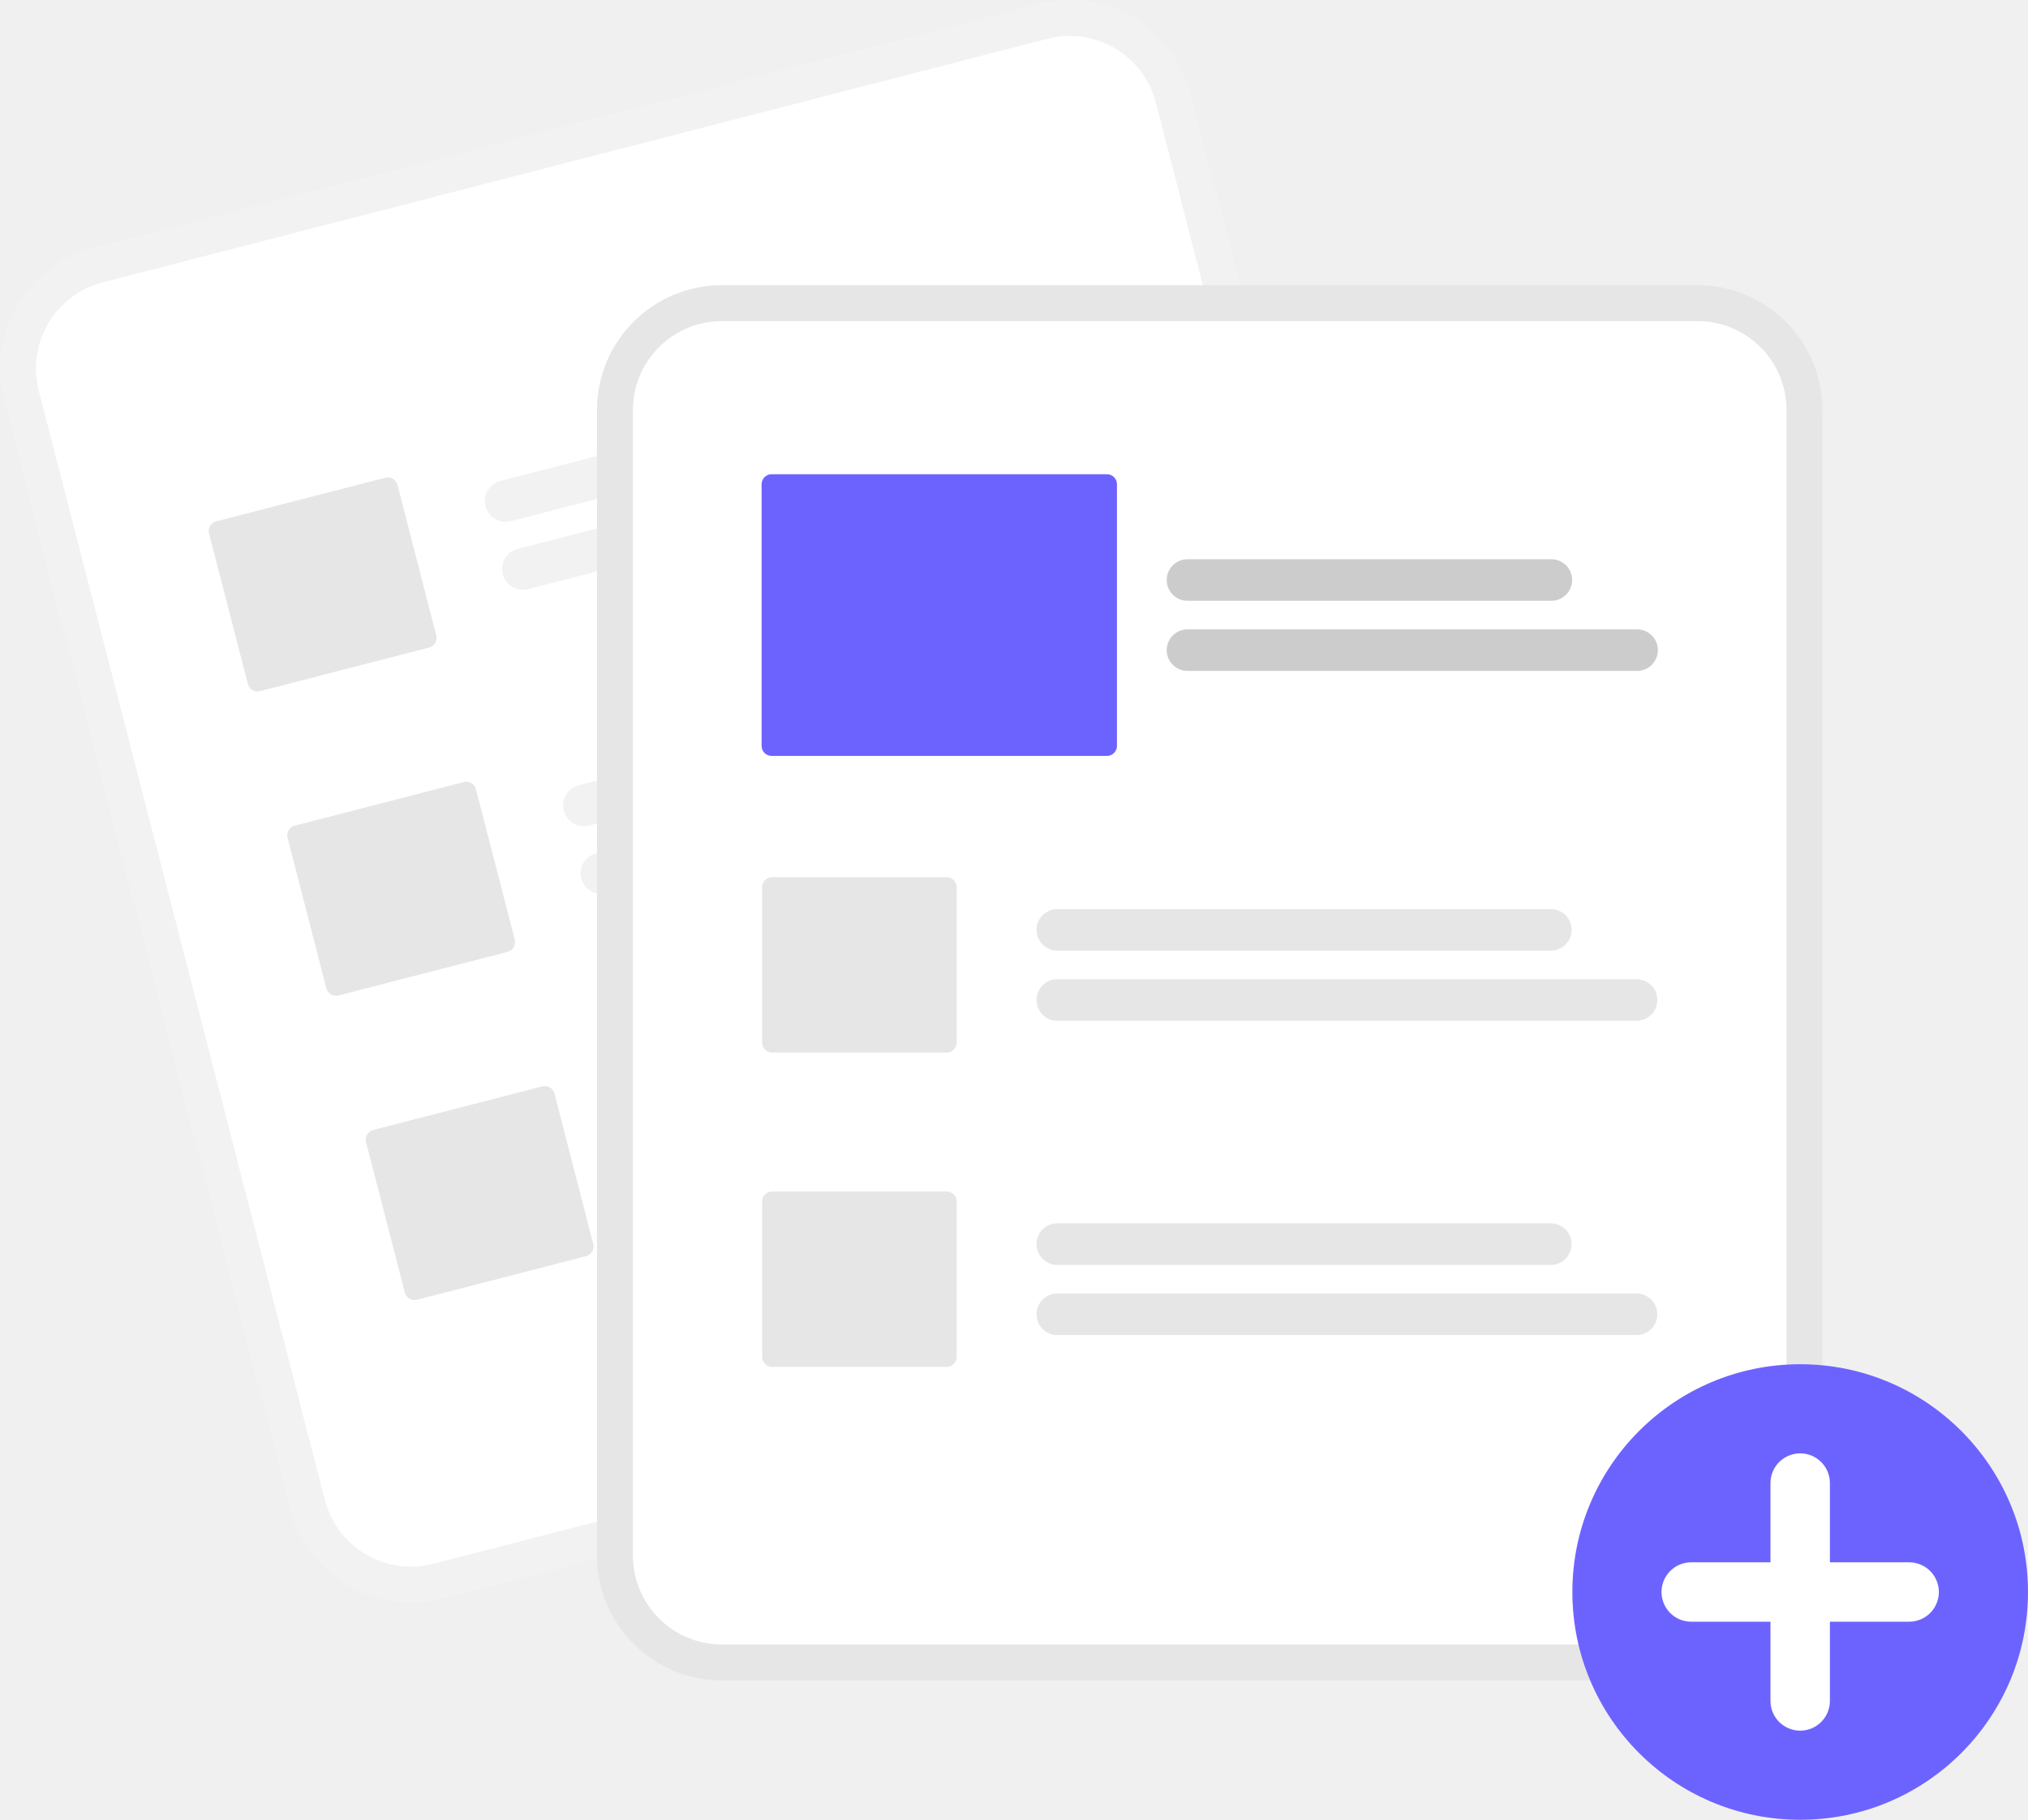
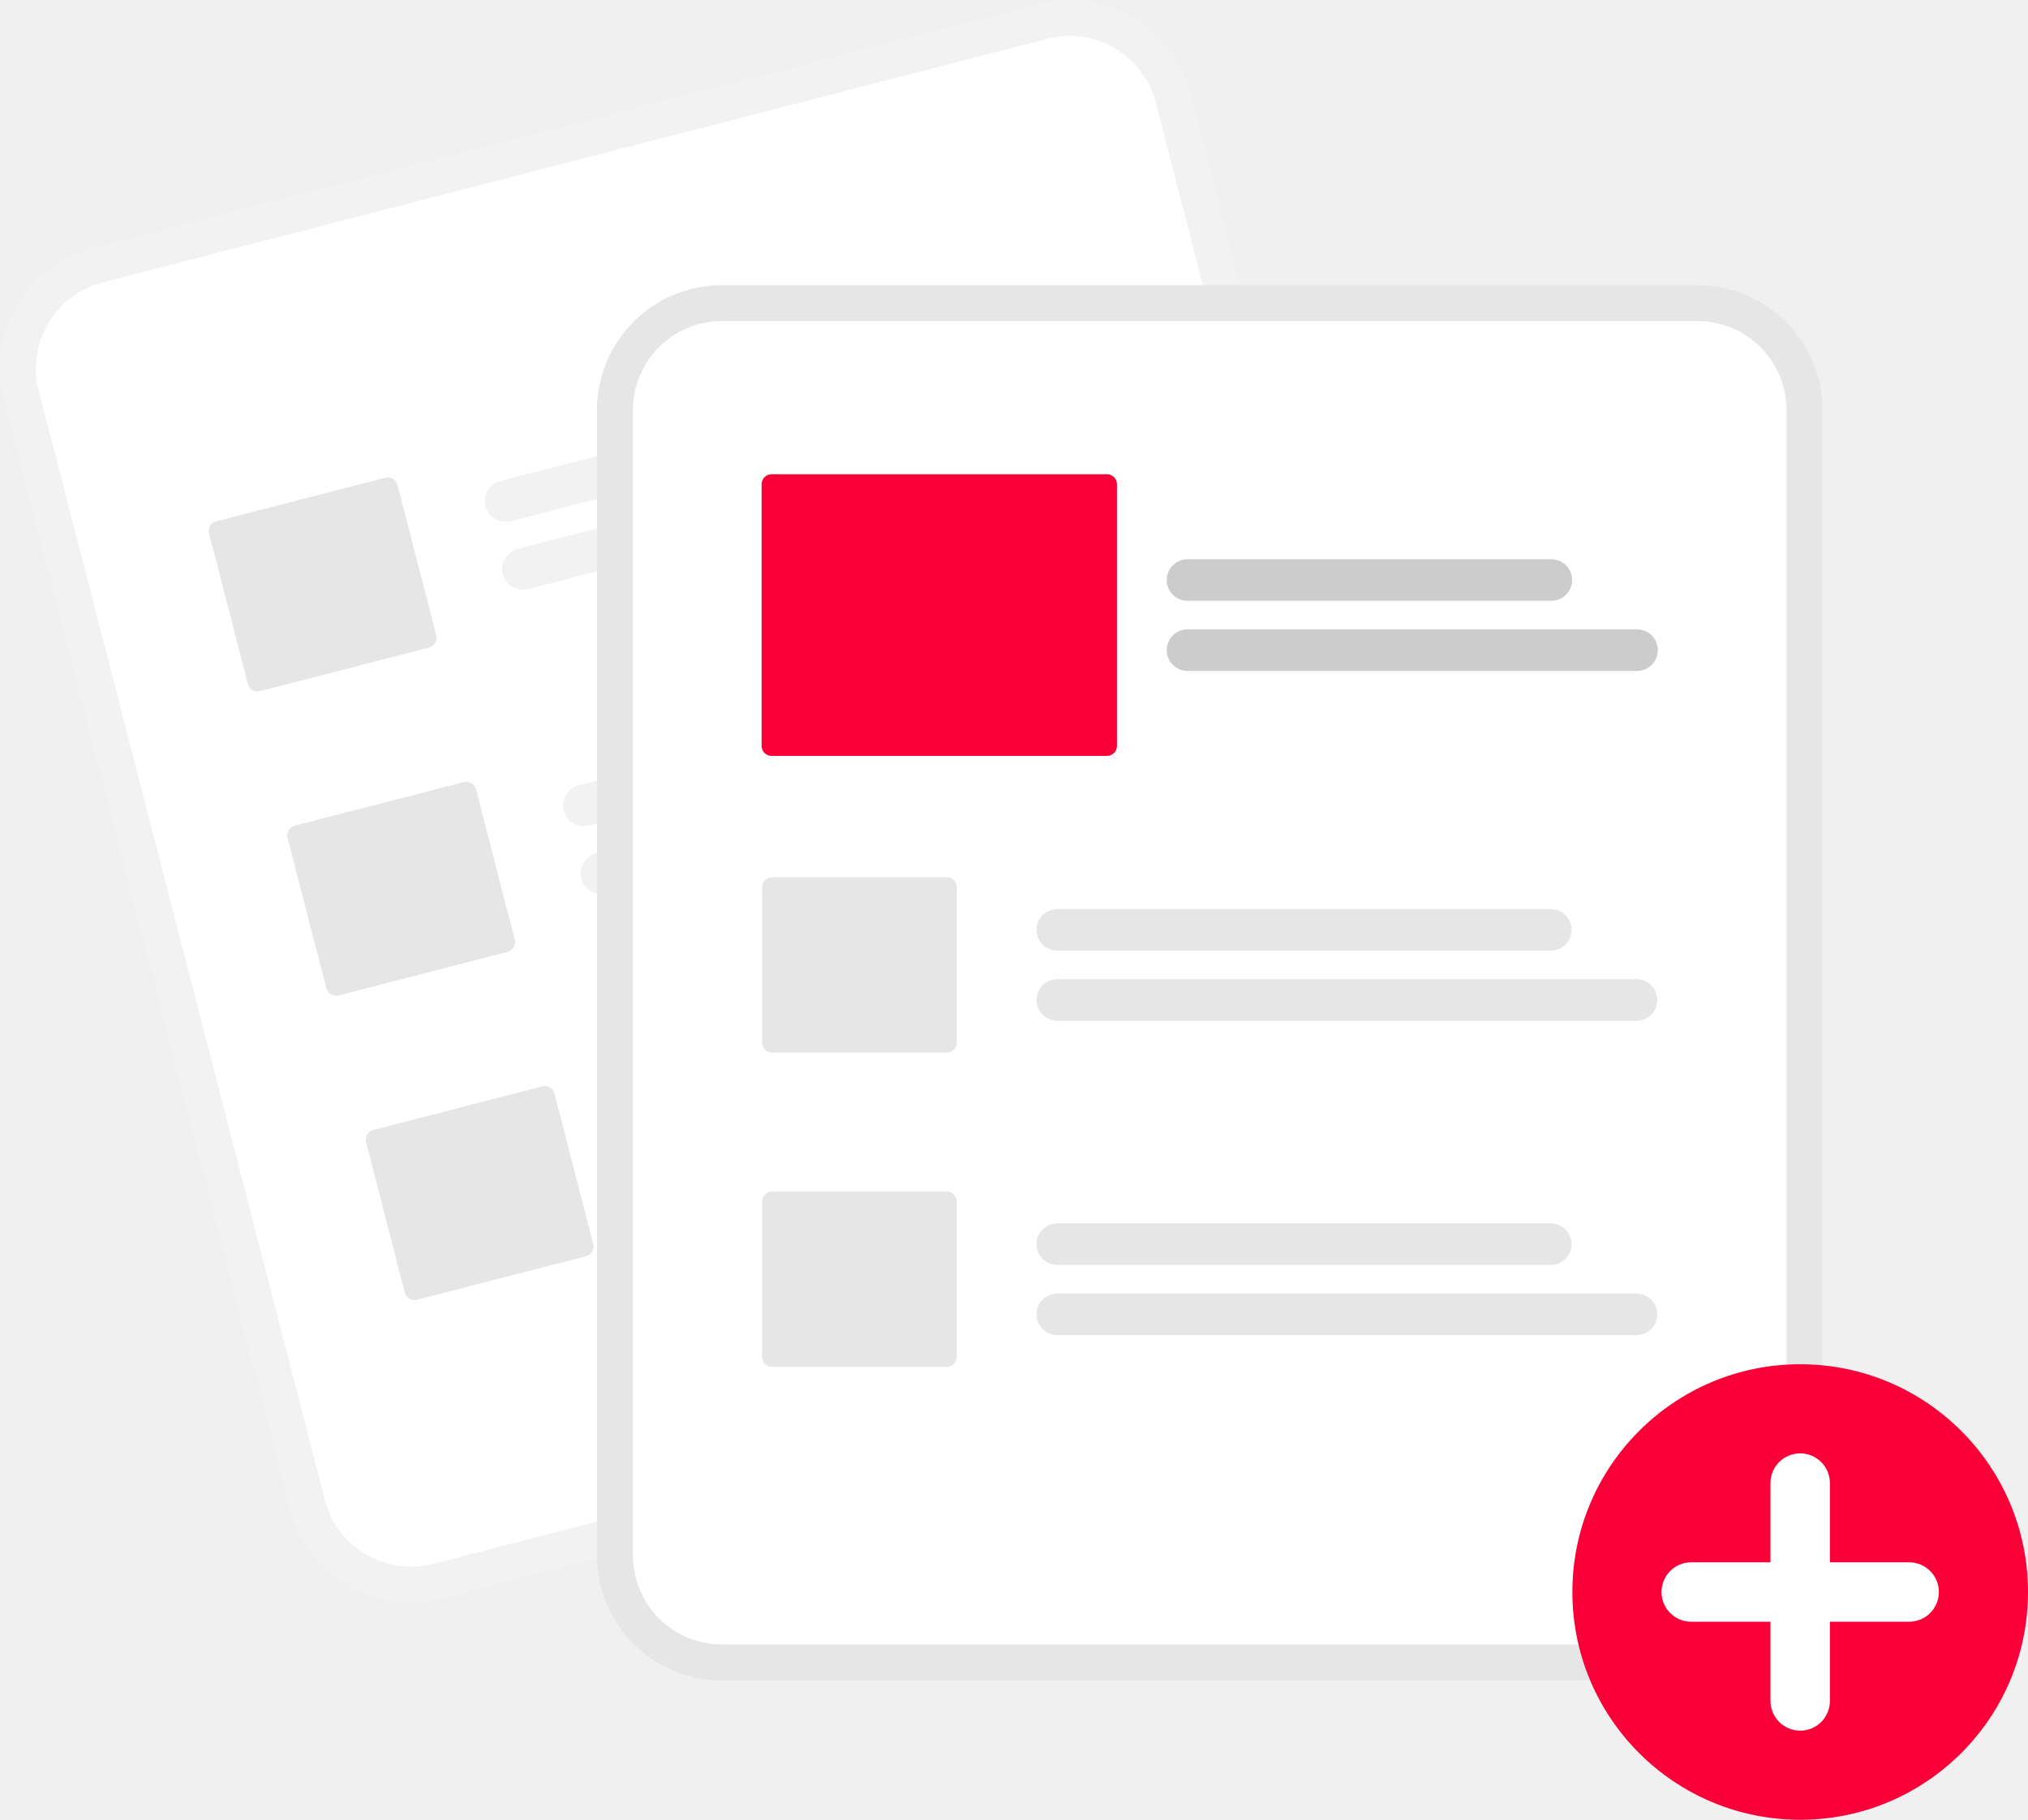
<svg xmlns="http://www.w3.org/2000/svg" data-name="Layer 1" width="782.044" height="701.88" viewBox="0 0 782.044 701.88">
  <path d="M609.488,100.59l-25.446,6.562L270.537,187.999,245.091,194.561A48.179,48.179,0,0,0,210.508,253.179L320.849,681.056a48.179,48.179,0,0,0,58.618,34.583l.066-.017,364.265-93.937.066-.017a48.179,48.179,0,0,0,34.583-58.618l-110.341-427.877A48.179,48.179,0,0,0,609.488,100.59Z" transform="translate(-208.9778 -99.05999)" fill="#f2f2f2" />
  <path d="M612.948,114.005l-30.139,7.772L278.69,200.204l-30.139,7.772a34.309,34.309,0,0,0-24.628,41.743l110.341,427.877a34.309,34.309,0,0,0,41.743,24.627l.066-.017,364.265-93.937.066-.017a34.309,34.309,0,0,0,24.627-41.743l-110.341-427.877A34.309,34.309,0,0,0,612.948,114.005Z" transform="translate(-208.9778 -99.05999)" fill="#fff" />
  <path d="M590.19,252.563,405.917,300.084a8.014,8.014,0,0,1-4.002-15.52l184.273-47.52A8.014,8.014,0,0,1,590.19,252.563Z" transform="translate(-208.9778 -99.05999)" fill="#f2f2f2" />
  <path d="M628.955,270.499,412.671,326.274a8.014,8.014,0,1,1-4.002-15.52l216.284-55.775a8.014,8.014,0,0,1,4.002,15.52Z" transform="translate(-208.9778 -99.05999)" fill="#f2f2f2" />
  <path d="M620.458,369.937l-184.273,47.52a8.014,8.014,0,1,1-4.002-15.52l184.273-47.52a8.014,8.014,0,1,1,4.002,15.52Z" transform="translate(-208.9778 -99.05999)" fill="#f2f2f2" />
  <path d="M659.223,387.873l-216.284,55.775a8.014,8.014,0,1,1-4.002-15.52l216.284-55.775a8.014,8.014,0,0,1,4.002,15.52Z" transform="translate(-208.9778 -99.05999)" fill="#f2f2f2" />
  <path d="M650.727,487.31l-184.273,47.52a8.014,8.014,0,0,1-4.002-15.52l184.273-47.52a8.014,8.014,0,0,1,4.002,15.52Z" transform="translate(-208.9778 -99.05999)" fill="#f2f2f2" />
  <path d="M689.492,505.246l-216.284,55.775a8.014,8.014,0,1,1-4.002-15.52l216.284-55.775a8.014,8.014,0,0,1,4.002,15.52Z" transform="translate(-208.9778 -99.05999)" fill="#f2f2f2" />
  <path d="M374.459,348.809l-65.212,16.817a3.847,3.847,0,0,1-4.681-2.761L289.596,304.816a3.847,3.847,0,0,1,2.761-4.681l65.212-16.817a3.847,3.847,0,0,1,4.681,2.761l14.969,58.048A3.847,3.847,0,0,1,374.459,348.809Z" transform="translate(-208.9778 -99.05999)" fill="#e6e6e6" />
  <path d="M404.727,466.182l-65.212,16.817a3.847,3.847,0,0,1-4.681-2.761l-14.969-58.048A3.847,3.847,0,0,1,322.626,417.509l65.212-16.817a3.847,3.847,0,0,1,4.681,2.761l14.969,58.048A3.847,3.847,0,0,1,404.727,466.182Z" transform="translate(-208.9778 -99.05999)" fill="#e6e6e6" />
  <path d="M434.995,583.556l-65.212,16.817a3.847,3.847,0,0,1-4.681-2.761l-14.969-58.048a3.847,3.847,0,0,1,2.761-4.681l65.212-16.817a3.847,3.847,0,0,1,4.681,2.761l14.969,58.048A3.847,3.847,0,0,1,434.995,583.556Z" transform="translate(-208.9778 -99.05999)" fill="#e6e6e6" />
  <path d="M863.636,209.052H487.318a48.179,48.179,0,0,0-48.125,48.125V699.053a48.179,48.179,0,0,0,48.125,48.125H863.636a48.179,48.179,0,0,0,48.125-48.125V257.177A48.179,48.179,0,0,0,863.636,209.052Z" transform="translate(-208.9778 -99.05999)" fill="#e6e6e6" />
  <path d="M863.637,222.906H487.318a34.309,34.309,0,0,0-34.271,34.271V699.053a34.309,34.309,0,0,0,34.271,34.271H863.637a34.309,34.309,0,0,0,34.271-34.271V257.177A34.309,34.309,0,0,0,863.637,222.906Z" transform="translate(-208.9778 -99.05999)" fill="#fff" />
-   <circle cx="694.194" cy="614.03" r="87.85" fill="#6c63ff" />
+   <circle cx="694.194" cy="614.03" r="87.85" fill="#fa0039" />
  <path d="M945.187,701.631H914.631V671.074a11.459,11.459,0,0,0-22.918,0v30.557H861.156a11.459,11.459,0,0,0,0,22.918h30.557V755.105a11.459,11.459,0,1,0,22.918,0V724.548h30.557a11.459,11.459,0,0,0,0-22.918Z" transform="translate(-208.9778 -99.05999)" fill="#fff" />
  <path d="M807.001,465.716H616.699a8.014,8.014,0,1,1,0-16.028H807.001a8.014,8.014,0,0,1,0,16.028Z" transform="translate(-208.9778 -99.05999)" fill="#e6e6e6" />
  <path d="M840.059,492.763H616.699a8.014,8.014,0,1,1,0-16.028H840.059a8.014,8.014,0,1,1,0,16.028Z" transform="translate(-208.9778 -99.05999)" fill="#e6e6e6" />
  <path d="M807.001,586.929H616.699a8.014,8.014,0,1,1,0-16.028H807.001a8.014,8.014,0,0,1,0,16.028Z" transform="translate(-208.9778 -99.05999)" fill="#e6e6e6" />
  <path d="M840.059,613.977H616.699a8.014,8.014,0,1,1,0-16.028H840.059a8.014,8.014,0,1,1,0,16.028Z" transform="translate(-208.9778 -99.05999)" fill="#e6e6e6" />
  <path d="M574.07,505.042H506.724a3.847,3.847,0,0,1-3.843-3.843V441.252a3.847,3.847,0,0,1,3.843-3.843h67.346a3.847,3.847,0,0,1,3.843,3.843v59.947A3.847,3.847,0,0,1,574.07,505.042Z" transform="translate(-208.9778 -99.05999)" fill="#e6e6e6" />
  <path d="M574.07,626.255H506.724a3.847,3.847,0,0,1-3.843-3.843V562.465a3.847,3.847,0,0,1,3.843-3.843h67.346a3.847,3.847,0,0,1,3.843,3.843v59.947A3.847,3.847,0,0,1,574.07,626.255Z" transform="translate(-208.9778 -99.05999)" fill="#e6e6e6" />
  <path d="M807.212,330.781H666.91a8.014,8.014,0,0,1,0-16.028H807.212a8.014,8.014,0,0,1,0,16.028Z" transform="translate(-208.9778 -99.05999)" fill="#ccc" />
  <path d="M840.27,357.829H666.91a8.014,8.014,0,1,1,0-16.028h173.36a8.014,8.014,0,0,1,0,16.028Z" transform="translate(-208.9778 -99.05999)" fill="#ccc" />
-   <path d="M635.859,390.607H506.513a3.847,3.847,0,0,1-3.843-3.843V285.817a3.847,3.847,0,0,1,3.843-3.843H635.859a3.847,3.847,0,0,1,3.843,3.843V386.764A3.847,3.847,0,0,1,635.859,390.607Z" transform="translate(-208.9778 -99.05999)" fill="#6c63ff" />
+   <path d="M635.859,390.607H506.513a3.847,3.847,0,0,1-3.843-3.843V285.817a3.847,3.847,0,0,1,3.843-3.843H635.859a3.847,3.847,0,0,1,3.843,3.843V386.764A3.847,3.847,0,0,1,635.859,390.607Z" transform="translate(-208.9778 -99.05999)" fill="#fa0039" />
</svg>
